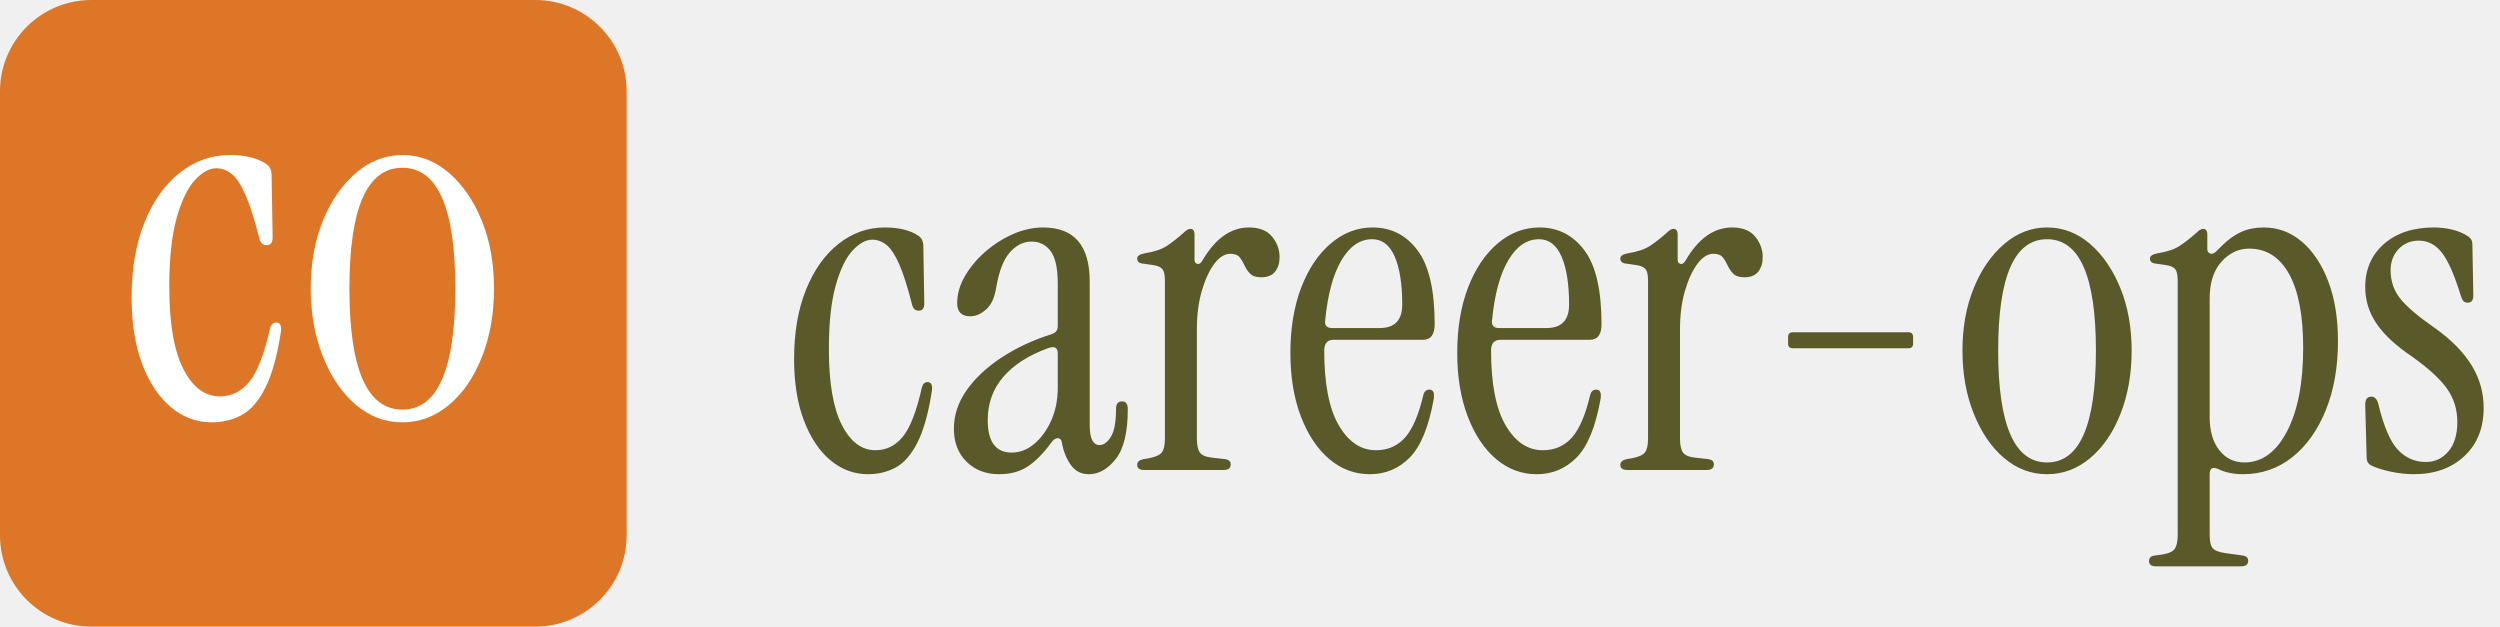
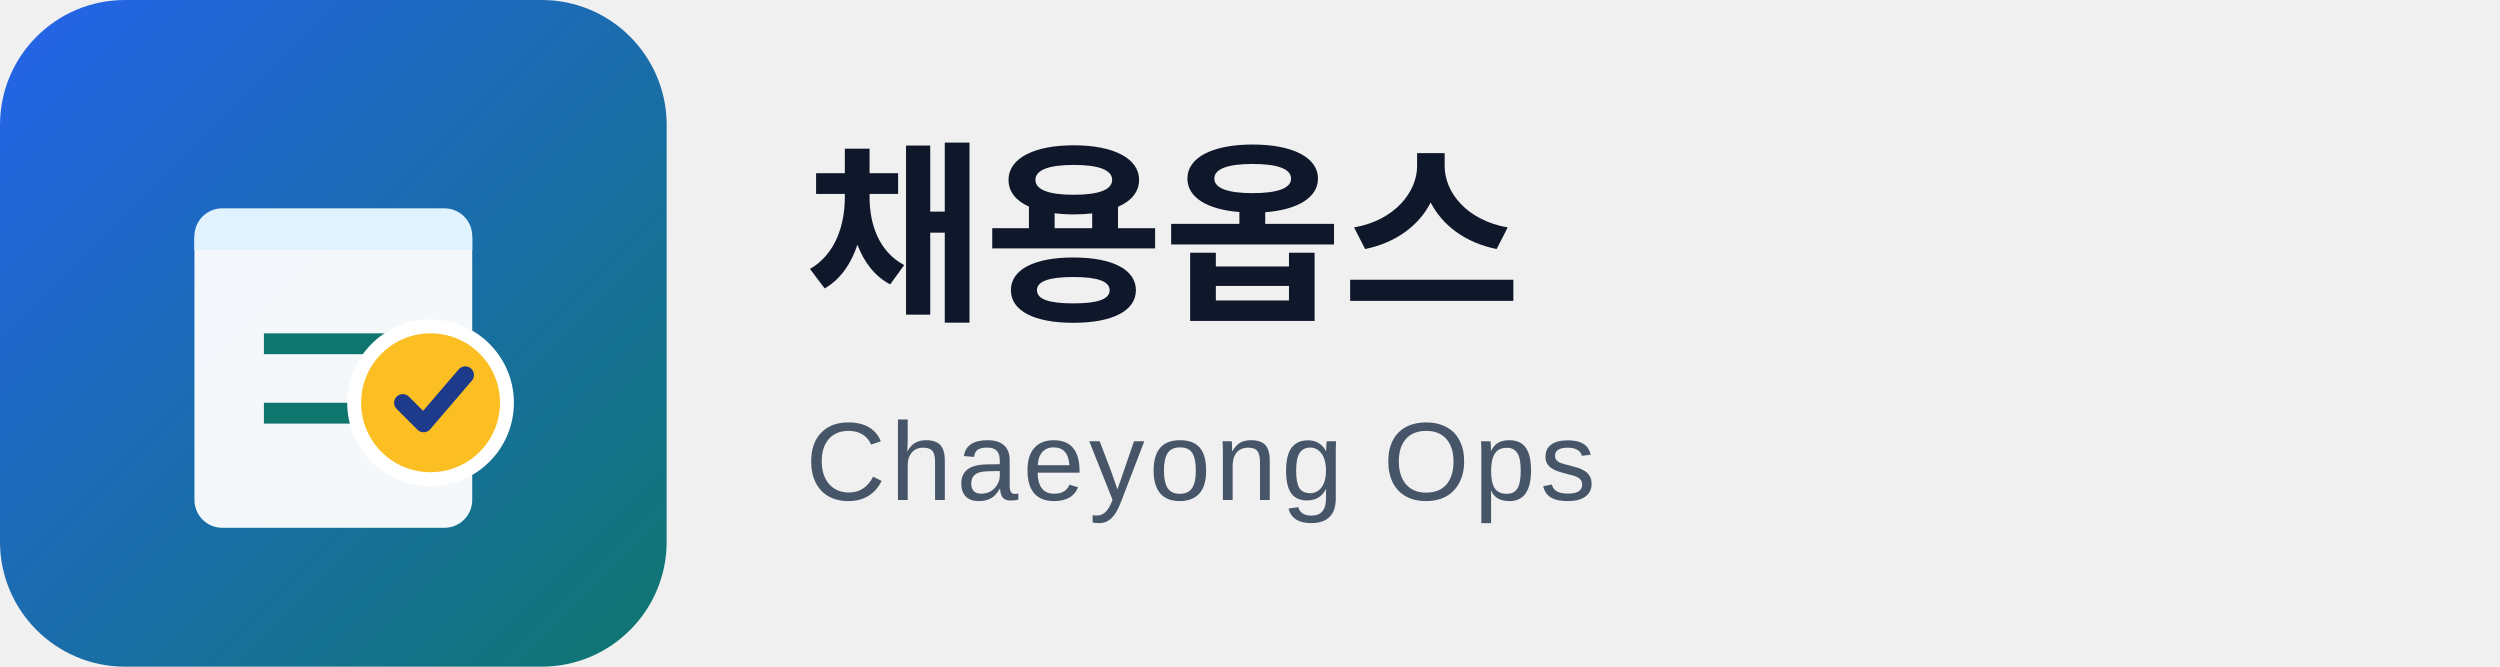
- <svg xmlns="http://www.w3.org/2000/svg" width="383" height="96" viewBox="0 0 383 96" role="img" aria-label="career-ops">
-   <rect width="96" height="96" rx="14" fill="#DD7627" />
-   <path d="M 32.407 64.702Q 28.975 64.702 26.206 62.401Q 23.437 60.100 21.799 55.810Q 20.161 51.520 20.161 45.592Q 20.161 38.962 22.150 34.048Q 24.139 29.134 27.571 26.443Q 31.003 23.752 35.215 23.752Q 38.803 23.752 40.831 25.156Q 41.611 25.702 41.611 26.872L 41.767 36.388Q 41.767 37.558 40.831 37.558Q 39.973 37.558 39.739 36.544Q 38.647 32.254 37.633 29.914Q 36.619 27.574 35.527 26.677Q 34.435 25.780 33.109 25.780Q 31.549 25.780 29.872 27.574Q 28.195 29.368 27.064 33.385Q 25.933 37.402 25.933 43.954Q 25.933 52.300 28.078 56.512Q 30.223 60.724 33.655 60.724Q 36.385 60.724 38.218 58.462Q 40.051 56.200 41.377 50.272Q 41.611 49.414 42.313 49.414Q 43.249 49.414 43.015 50.974Q 42.157 56.434 40.636 59.437Q 39.115 62.440 37.048 63.571Q 34.981 64.702 32.407 64.702Z" fill="#FFFFFF" />
-   <path d="M 61.643 64.702Q 57.665 64.702 54.506 62.011Q 51.347 59.320 49.475 54.640Q 47.603 49.960 47.603 44.188Q 47.603 38.416 49.475 33.814Q 51.347 29.212 54.545 26.482Q 57.743 23.752 61.643 23.752Q 65.621 23.752 68.780 26.482Q 71.939 29.212 73.811 33.814Q 75.683 38.416 75.683 44.188Q 75.683 49.960 73.850 54.640Q 72.017 59.320 68.819 62.011Q 65.621 64.702 61.643 64.702ZM 61.643 62.752Q 69.755 62.752 69.755 44.188Q 69.755 25.702 61.643 25.702Q 53.531 25.702 53.531 44.188Q 53.531 62.752 61.643 62.752Z" fill="#FFFFFF" />
-   <g transform="translate(120,72) scale(0.072)">
-     <path fill="#59592A" d="M180 9Q136 9 100.50-20.50Q65-50 44-105Q23-160 23-236Q23-321 48.50-384Q74-447 118-481.50Q162-516 216-516Q262-516 288-498Q298-491 298-476L300-354Q300-339 288-339Q277-339 274-352Q260-407 247-437Q234-467 220-478.50Q206-490 189-490Q169-490 147.50-467Q126-444 111.50-392.50Q97-341 97-257Q97-150 124.50-96Q152-42 196-42Q231-42 254.50-71Q278-100 295-176Q298-187 307-187Q319-187 316-167Q305-97 285.50-58.50Q266-20 239.50-5.50Q213 9 180 9M459 9Q417 9 390-17.50Q363-44 363-88Q363-131 390-169.50Q417-208 464-239Q511-270 571-289Q584-293 584-306L584-397Q584-445 569-465.50Q554-486 528-486Q503-486 482.50-463.50Q462-441 453-388Q448-356 431.50-341.50Q415-327 398-327Q370-327 370-355Q370-384 386.50-412.50Q403-441 430-464.50Q457-488 489-502Q521-516 553-516Q652-516 652-401L652-95Q652-53 673-53Q686-53 697-70.50Q708-88 708-130Q708-146 721-146Q733-146 733-129Q733-56 707.50-23.50Q682 9 650 9Q626 9 612-10.50Q598-30 593-57Q592-67 584.50-67.50Q577-68 570-58Q546-25 521-8Q496 9 459 9M486-37Q512-37 534-55.50Q556-74 570-105Q584-136 584-175L584-248Q584-267 563-259Q502-237 468.50-198.50Q435-160 435-106Q435-37 486-37M892-446Q933-516 991-516Q1024-516 1040-496.50Q1056-477 1056-453Q1056-434 1046.50-422Q1037-410 1017-410Q1001-410 993.50-417.50Q986-425 981.50-435Q977-445 971-452.50Q965-460 951-460Q933-460 917-438.50Q901-417 890.50-381Q880-345 880-299L880-67Q880-46 886.50-37Q893-28 914-26L941-23Q952-21 952-12Q952 0 937 0L768 0Q753 0 753-11Q753-20 766-23L778-25Q799-29 805.50-37.50Q812-46 812-67L812-403Q812-421 806.50-427.50Q801-434 787-436L766-439Q753-440 753-450Q753-458 769-461Q800-466 816.50-477Q833-488 851-504Q860-513 866-513Q875-513 875-501L875-447Q875-440 881-438.50Q887-437 892-446M1248 9Q1200 9 1162-23Q1124-55 1101.50-113.50Q1079-172 1079-249Q1079-328 1102-388Q1125-448 1165-482Q1205-516 1254-516Q1313-516 1349.50-467.50Q1386-419 1386-310Q1386-277 1361-277L1171-277Q1151-277 1151-254Q1151-148 1182-95Q1213-42 1261-42Q1299-42 1323-69Q1347-96 1362-160Q1365-171 1375-171Q1387-171 1384-151Q1368-62 1333-26.50Q1298 9 1248 9M1168-302L1269-302Q1317-302 1317-352Q1317-417 1301-454Q1285-491 1253-491Q1214-491 1187.50-446Q1161-401 1153-318Q1151-302 1168-302M1603 9Q1555 9 1517-23Q1479-55 1456.50-113.50Q1434-172 1434-249Q1434-328 1457-388Q1480-448 1520-482Q1560-516 1609-516Q1668-516 1704.50-467.50Q1741-419 1741-310Q1741-277 1716-277L1526-277Q1506-277 1506-254Q1506-148 1537-95Q1568-42 1616-42Q1654-42 1678-69Q1702-96 1717-160Q1720-171 1730-171Q1742-171 1739-151Q1723-62 1688-26.50Q1653 9 1603 9M1523-302L1624-302Q1672-302 1672-352Q1672-417 1656-454Q1640-491 1608-491Q1569-491 1542.50-446Q1516-401 1508-318Q1506-302 1523-302M1920-446Q1961-516 2019-516Q2052-516 2068-496.50Q2084-477 2084-453Q2084-434 2074.50-422Q2065-410 2045-410Q2029-410 2021.50-417.50Q2014-425 2009.50-435Q2005-445 1999-452.50Q1993-460 1979-460Q1961-460 1945-438.50Q1929-417 1918.50-381Q1908-345 1908-299L1908-67Q1908-46 1914.50-37Q1921-28 1942-26L1969-23Q1980-21 1980-12Q1980 0 1965 0L1796 0Q1781 0 1781-11Q1781-20 1794-23L1806-25Q1827-29 1833.50-37.50Q1840-46 1840-67L1840-403Q1840-421 1834.50-427.50Q1829-434 1815-436L1794-439Q1781-440 1781-450Q1781-458 1797-461Q1828-466 1844.50-477Q1861-488 1879-504Q1888-513 1894-513Q1903-513 1903-501L1903-447Q1903-440 1909-438.50Q1915-437 1920-446M2394-259L2148-259Q2138-259 2138-269L2138-283Q2138-293 2148-293L2394-293Q2404-293 2404-283L2404-269Q2404-259 2394-259M2689 9Q2638 9 2597.50-25.50Q2557-60 2533-120Q2509-180 2509-254Q2509-328 2533-387Q2557-446 2598-481Q2639-516 2689-516Q2740-516 2780.50-481Q2821-446 2845-387Q2869-328 2869-254Q2869-180 2845.50-120Q2822-60 2781-25.50Q2740 9 2689 9M2689-16Q2793-16 2793-254Q2793-491 2689-491Q2585-491 2585-254Q2585-16 2689-16M3102 205L2921 205Q2906 205 2906 194Q2906 183 2919 182L2933 180Q2954 177 2960.50 168Q2967 159 2967 138L2967-403Q2967-421 2961.50-427.50Q2956-434 2942-436L2921-439Q2908-440 2908-450Q2908-458 2924-461Q2955-466 2971.50-477Q2988-488 3006-504Q3015-513 3021-513Q3030-513 3030-501L3030-470Q3030-463 3036-460.50Q3042-458 3050-466L3061-477Q3081-497 3102-506.50Q3123-516 3150-516Q3196-516 3231.50-485.50Q3267-455 3287.50-401Q3308-347 3308-274Q3308-191 3282-127Q3256-63 3210.50-27Q3165 9 3106 9Q3076 9 3053-2Q3035-10 3035 9L3035 138Q3035 159 3041.50 166.50Q3048 174 3069 177L3106 182Q3117 184 3117 193Q3117 205 3102 205M3109-16Q3165-16 3199.50-82Q3234-148 3234-260Q3234-363 3204-417Q3174-471 3119-471Q3085-471 3060-443Q3035-415 3035-365L3035-113Q3035-68 3055.50-42Q3076-16 3109-16M3469 9Q3446 9 3420 3.50Q3394-2 3378-10Q3369-15 3369-27L3366-139Q3366-156 3379-156Q3390-156 3394-140Q3411-69 3435.50-43Q3460-17 3495-17Q3524-17 3543-39.50Q3562-62 3562-102Q3562-142 3540-173Q3518-204 3466-241Q3414-276 3390-311.50Q3366-347 3366-389Q3366-446 3406-481Q3446-516 3512-516Q3532-516 3551-511.50Q3570-507 3585-497Q3594-491 3594-481L3596-371Q3596-356 3584-356Q3577-356 3574-360.50Q3571-365 3569-372Q3549-437 3529-462.50Q3509-488 3480-488Q3454-488 3437-470Q3420-452 3420-425Q3420-390 3441-364Q3462-338 3517-300Q3567-264 3592.50-222.50Q3618-181 3618-132Q3618-68 3577-29.50Q3536 9 3469 9" />
-   </g>
+ <svg xmlns="http://www.w3.org/2000/svg" width="360" height="96" viewBox="0 0 360 96" role="img" aria-label="채용옵스 Chaeyong Ops">
+   <defs>
+     <linearGradient id="icon-bg" x1="0" y1="0" x2="1" y2="1">
+       <stop offset="0%" stop-color="#2563eb" />
+       <stop offset="100%" stop-color="#0f766e" />
+     </linearGradient>
+   </defs>
+   <rect x="0" y="0" width="96" height="96" rx="18" fill="url(#icon-bg)" />
+   <path d="M28 34h40v38a4 4 0 0 1-4 4H32a4 4 0 0 1-4-4V34z" fill="#ffffff" opacity="0.95" />
+   <path d="M32 30h32a4 4 0 0 1 4 4v2H28v-2a4 4 0 0 1 4-4z" fill="#e0f2fe" />
+   <path d="M38 48h20v3H38zm0 10h14v3H38z" fill="#0f766e" />
+   <circle cx="62" cy="58" r="11" fill="#fbbf24" stroke="#ffffff" stroke-width="2" />
+   <path d="M58 58l3 3 6-7" fill="none" stroke="#1e3a8a" stroke-width="2.5" stroke-linecap="round" stroke-linejoin="round" />
+   <text x="116" y="44" font-family="'Apple SD Gothic Neo','Malgun Gothic','Noto Sans KR',sans-serif" font-size="28" font-weight="700" fill="#0f172a">채용옵스</text>
+   <text x="116" y="72" font-family="'Helvetica Neue',Arial,sans-serif" font-size="16" font-weight="500" fill="#475569" letter-spacing="0.04em">Chaeyong Ops</text>
</svg>
